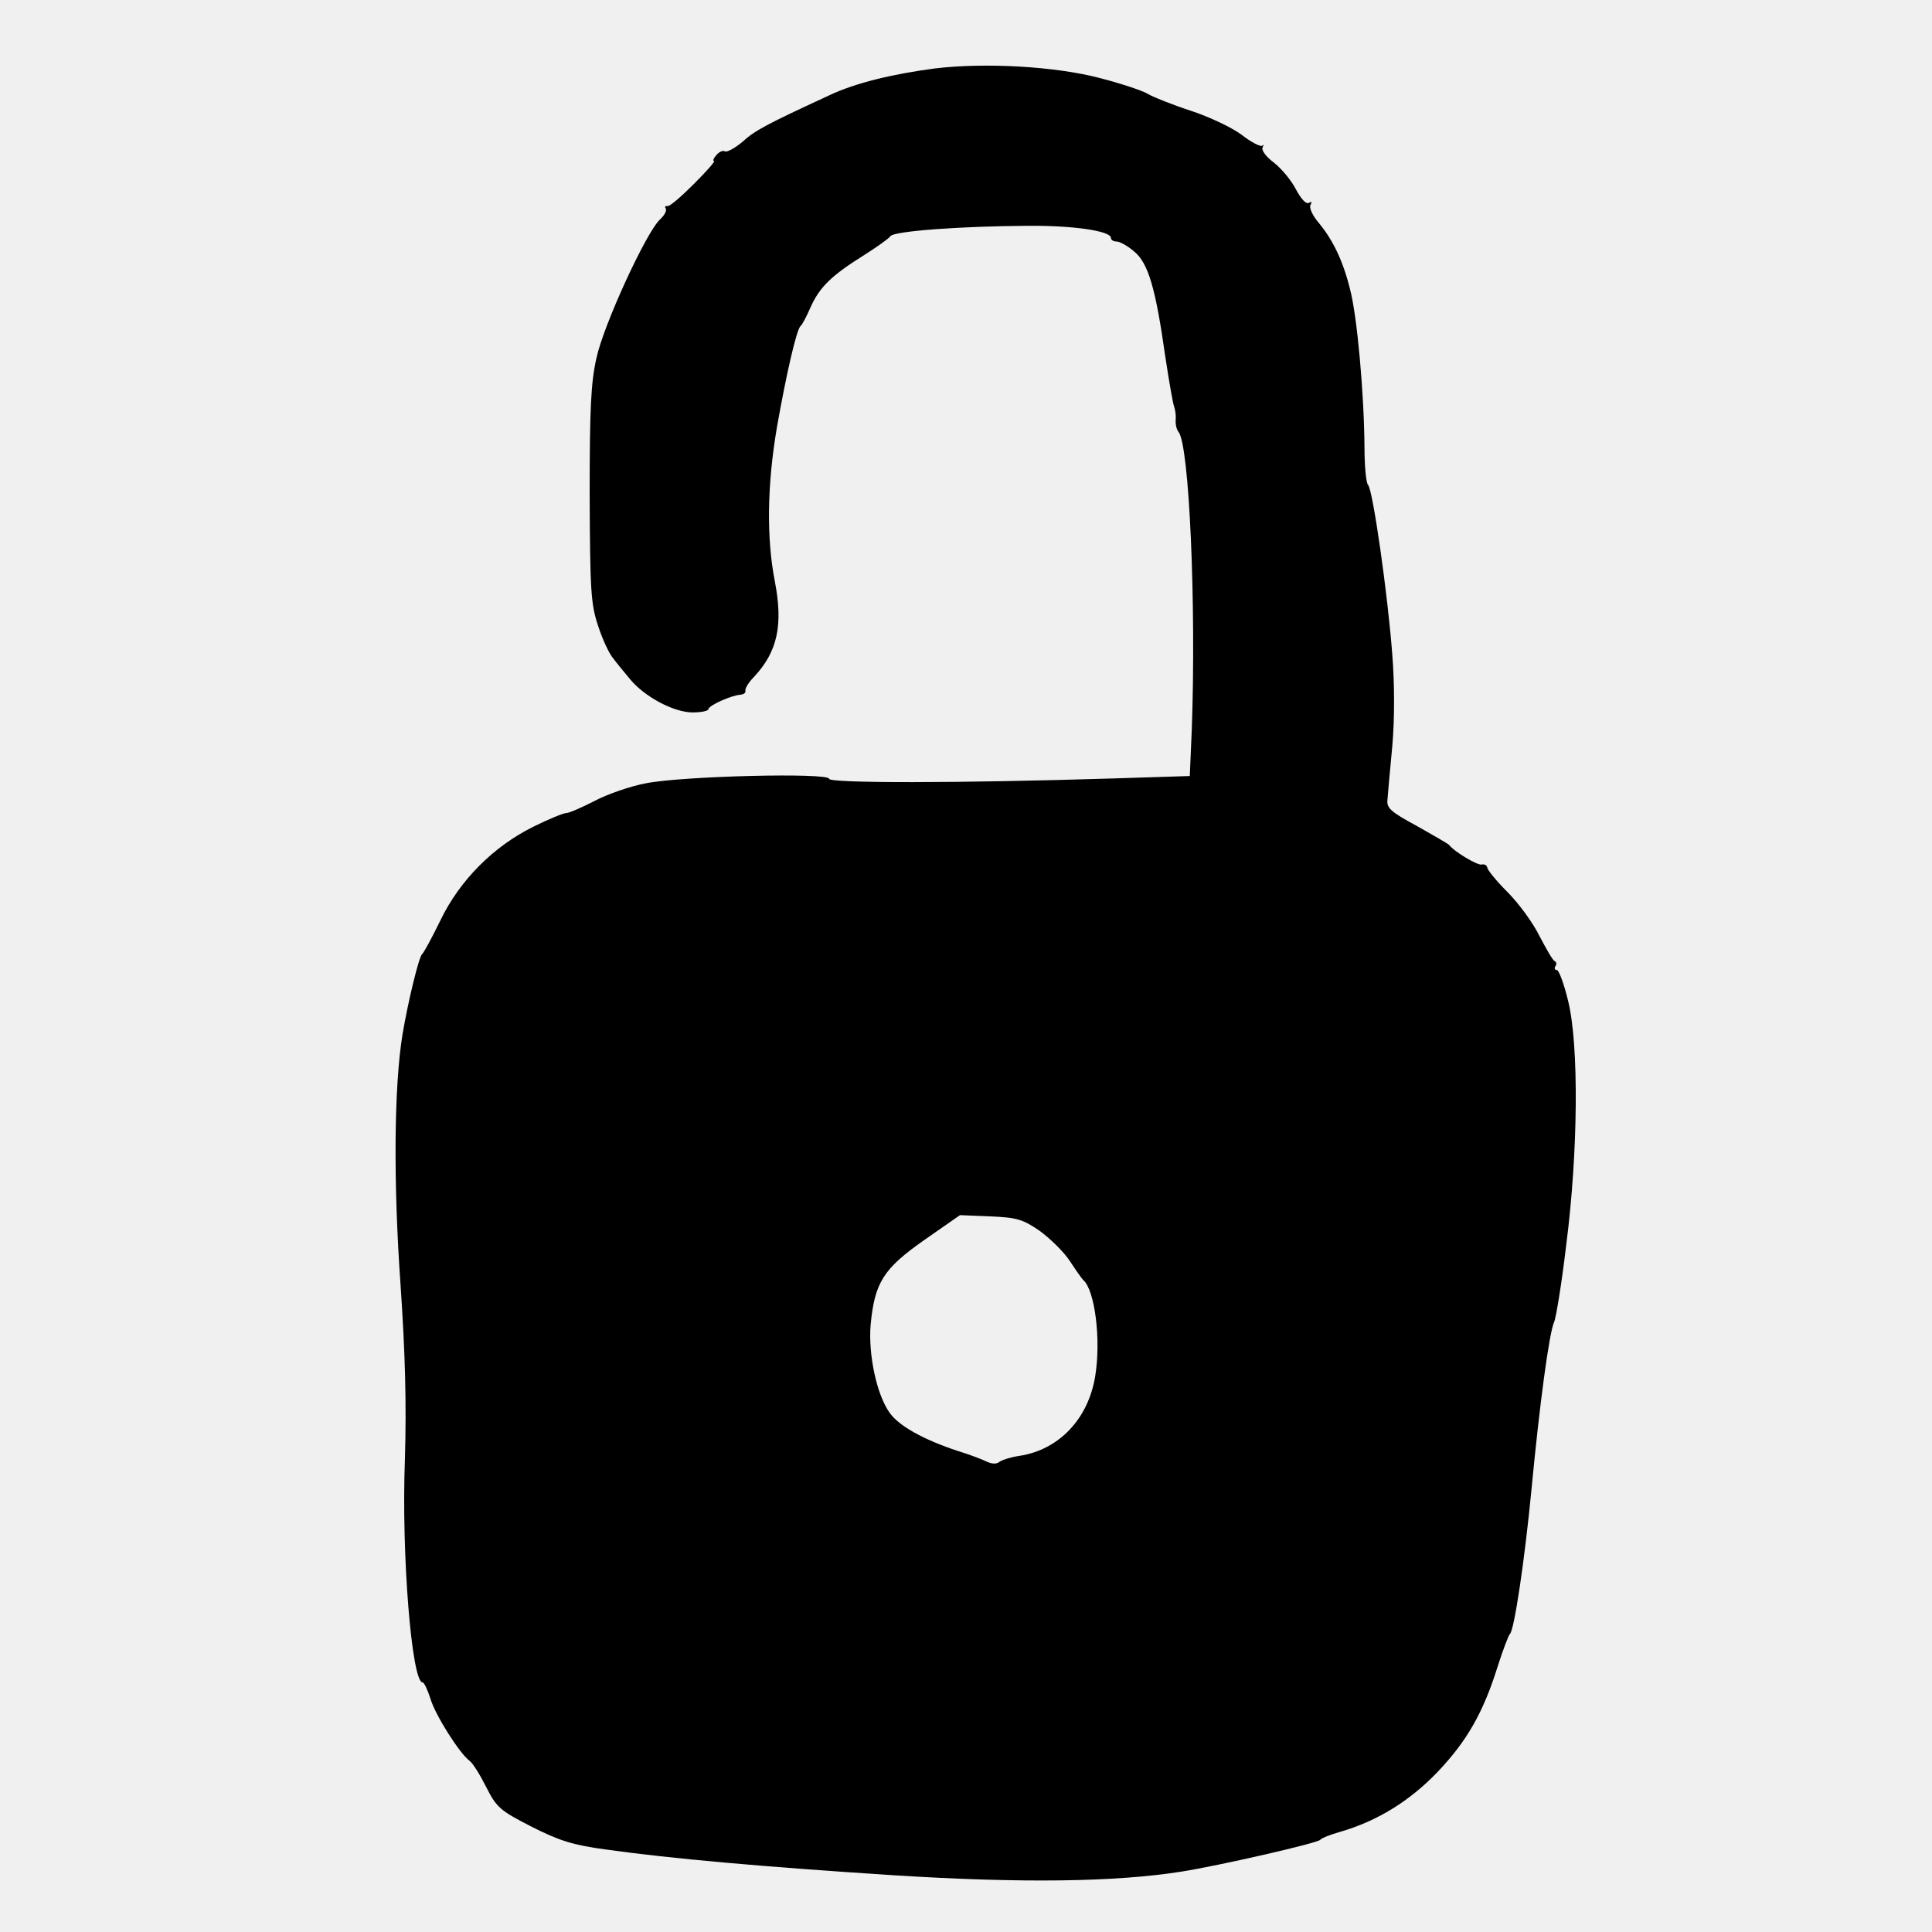
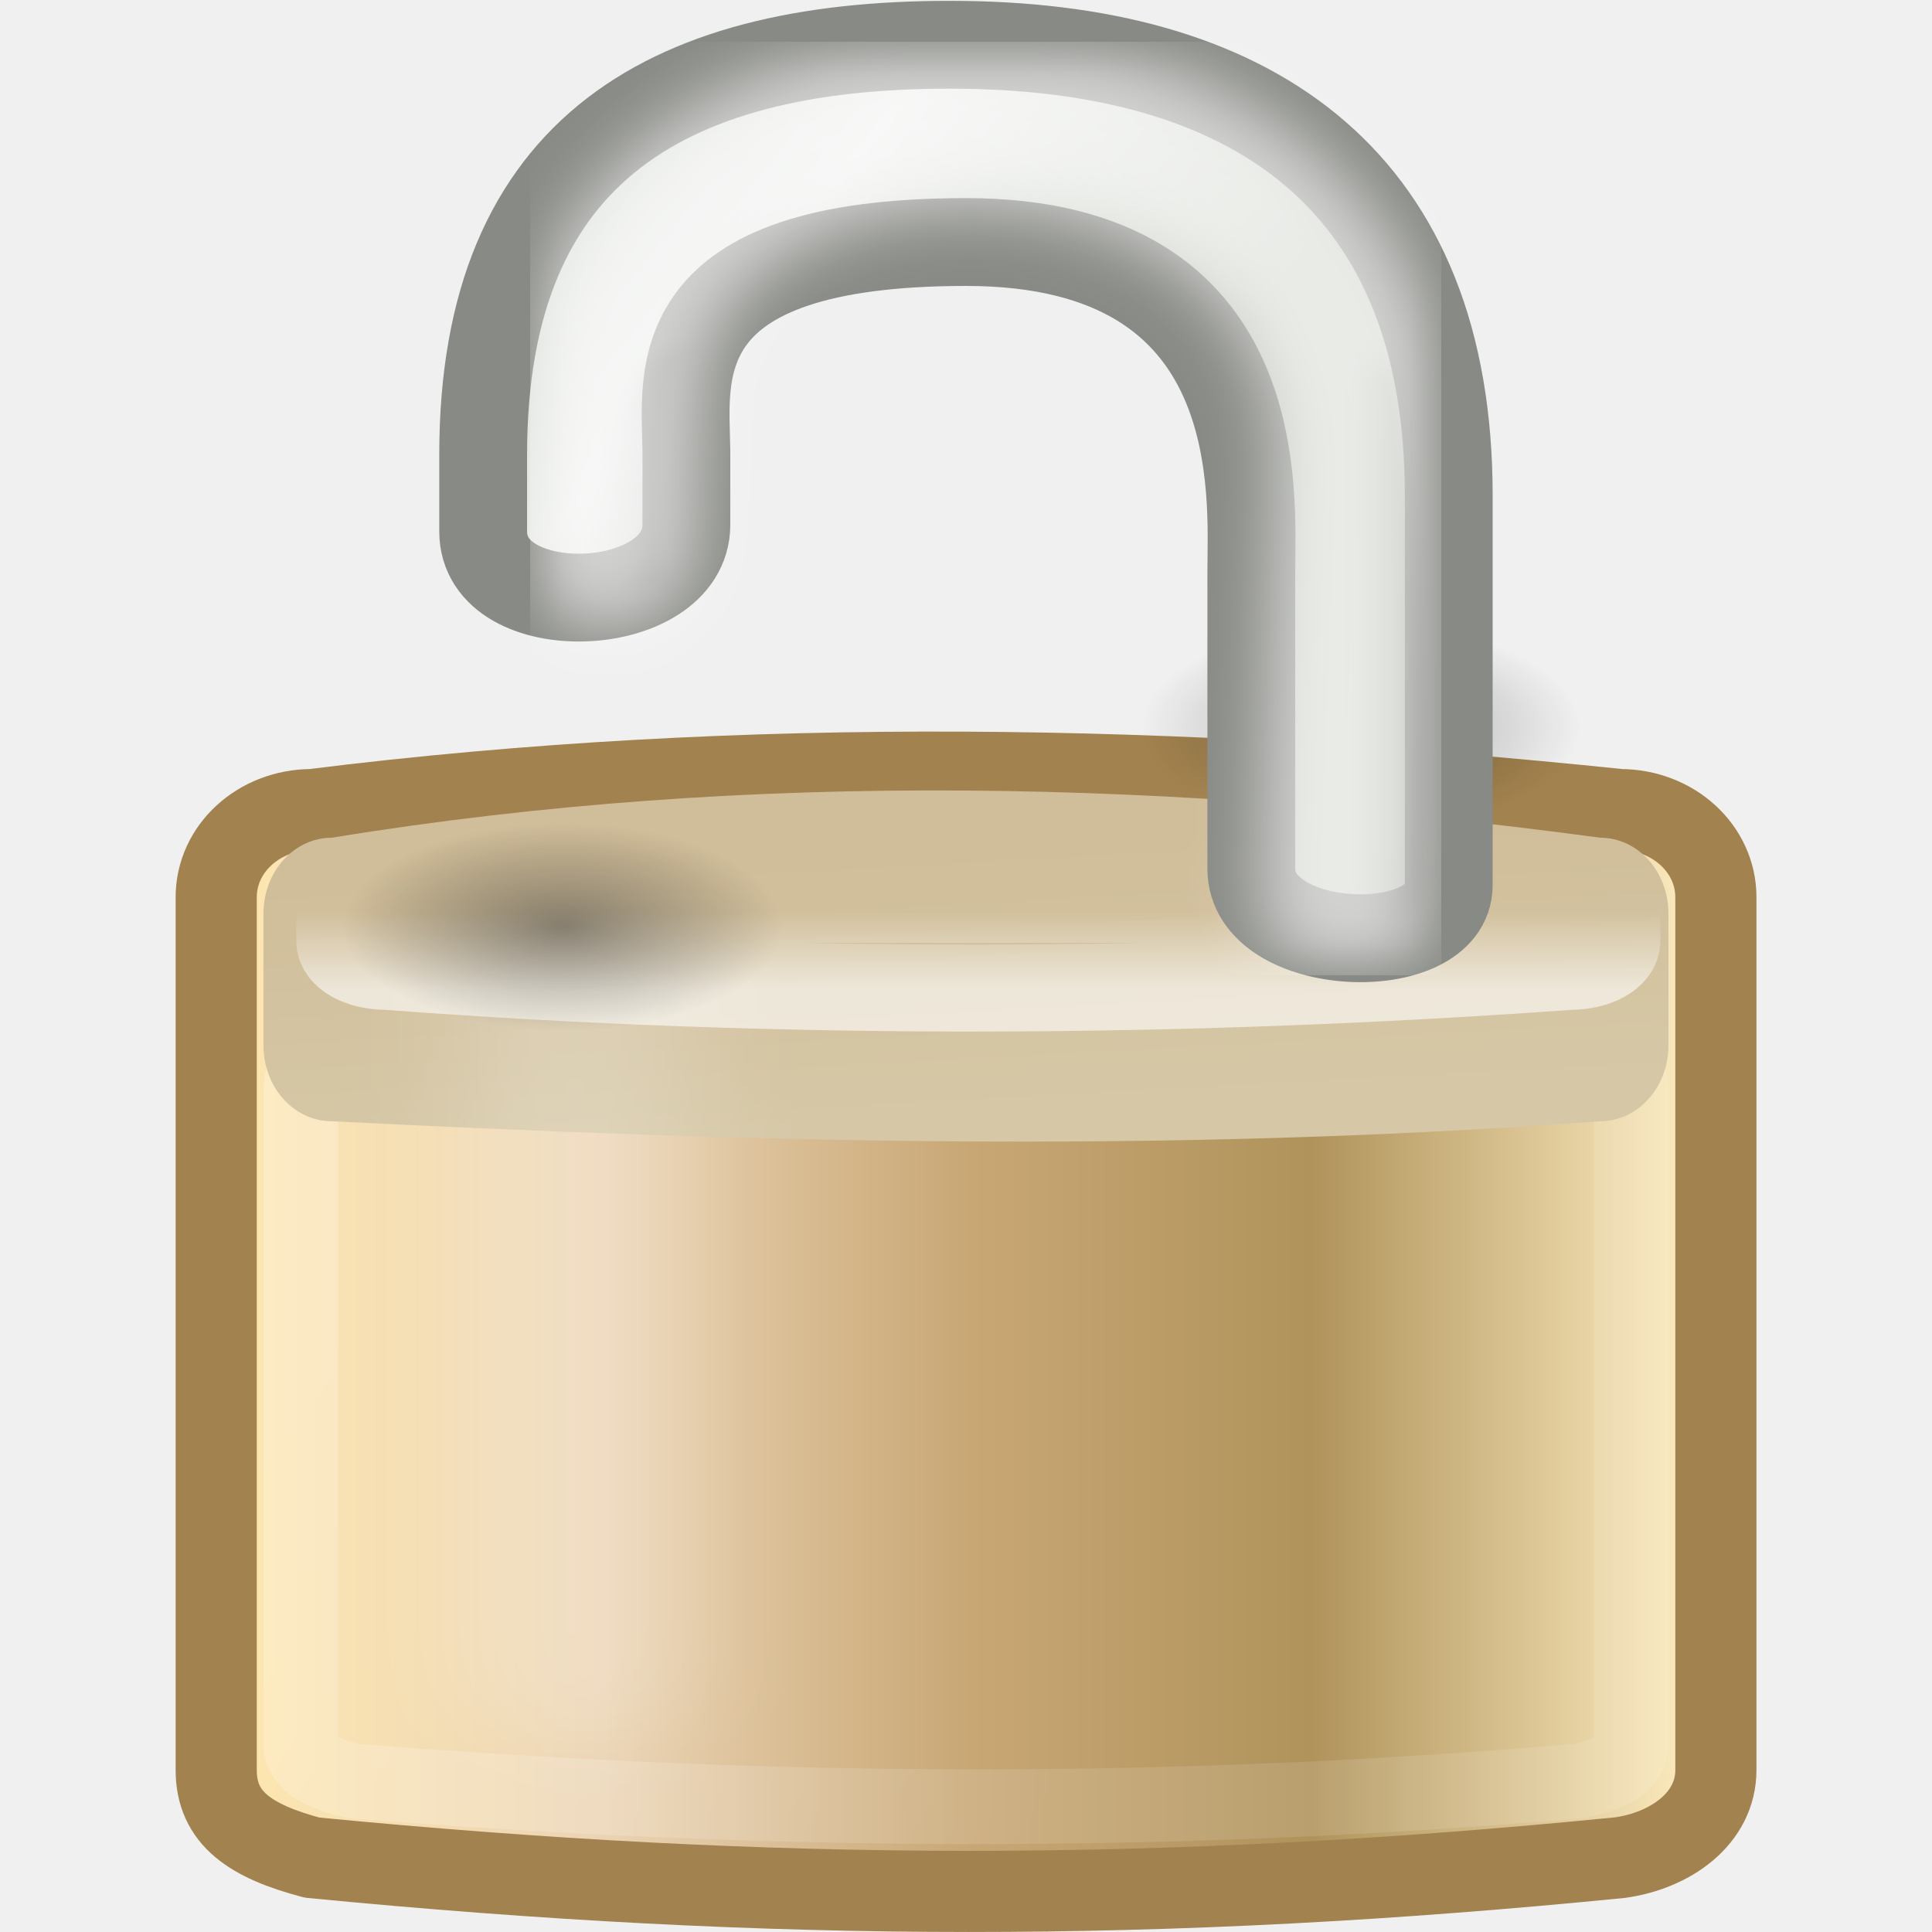
- <svg xmlns="http://www.w3.org/2000/svg" version="1.0" width="480pt" height="480pt" viewBox="0 0 480 480" preserveAspectRatio="xMidYMid meet">
-   <g transform="translate(0,480) scale(0.1,-0.1)" fill="#000000" stroke="none">
-     <path d="M2323 4630 c-106 -14 -197 -36 -261 -66 -160 -74 -186 -88 -217 -116 -19 -16 -39 -27 -44 -24 -5 3 -14 -1 -21 -9 -7 -8 -10 -15 -6 -15 4 0 -19 -26 -50 -57 -32 -32 -61 -57 -66 -55 -5 1 -7 -2 -4 -6 3 -5 -3 -17 -14 -27 -34 -31 -140 -261 -158 -344 -14 -61 -17 -127 -17 -341 1 -239 3 -271 21 -325 11 -34 28 -70 37 -80 8 -11 27 -34 42 -52 36 -44 109 -83 156 -83 22 0 39 4 39 8 0 9 58 35 80 36 8 1 13 5 12 9 -2 5 7 21 21 35 59 63 73 129 52 238 -21 108 -19 239 5 381 23 131 49 245 59 253 4 3 15 24 25 47 22 49 51 78 131 128 33 21 63 42 67 48 8 13 176 25 341 26 115 1 207 -13 207 -30 0 -5 6 -9 14 -9 8 0 28 -11 44 -25 35 -29 53 -91 77 -260 9 -60 19 -117 22 -125 3 -8 5 -23 4 -33 -1 -10 2 -24 7 -30 27 -33 44 -432 33 -738 l-5 -117 -190 -6 c-384 -12 -706 -12 -706 -1 0 16 -365 7 -455 -11 -38 -7 -96 -27 -128 -44 -31 -16 -63 -30 -70 -30 -7 0 -44 -15 -82 -34 -99 -49 -183 -133 -231 -233 -21 -43 -41 -80 -45 -83 -8 -6 -35 -117 -49 -200 -21 -129 -23 -366 -5 -620 12 -177 15 -297 11 -435 -9 -238 17 -555 44 -555 4 0 12 -18 19 -39 11 -40 73 -138 98 -156 8 -6 26 -35 41 -65 26 -51 34 -58 112 -98 69 -35 103 -46 185 -57 164 -23 391 -43 715 -64 316 -20 551 -17 715 9 95 15 339 71 345 79 3 4 25 13 50 20 93 27 173 77 242 149 73 77 113 147 149 262 13 41 27 77 30 80 11 8 37 184 54 360 20 211 44 389 56 415 5 11 19 97 30 190 30 232 32 499 5 608 -10 42 -23 77 -28 77 -5 0 -7 4 -4 9 4 5 3 11 -1 13 -5 1 -21 30 -38 62 -16 33 -52 82 -80 110 -27 27 -50 55 -50 61 -1 5 -7 9 -14 7 -11 -2 -68 32 -81 49 -3 3 -39 24 -80 47 -63 34 -75 44 -73 64 1 12 6 72 12 133 6 68 6 155 0 230 -11 147 -48 407 -60 420 -5 5 -9 47 -9 95 -1 132 -18 324 -36 392 -18 72 -43 123 -79 166 -15 18 -23 37 -19 43 4 8 3 9 -4 5 -7 -4 -19 9 -32 33 -11 22 -36 52 -55 67 -19 14 -32 31 -28 38 3 6 3 8 -1 4 -4 -3 -27 8 -51 27 -24 18 -81 45 -127 60 -46 15 -93 34 -105 41 -12 8 -66 26 -120 40 -110 29 -284 39 -410 24z m260 -2888 c26 -19 60 -52 75 -75 15 -23 30 -44 33 -47 29 -24 45 -148 30 -239 -17 -106 -90 -183 -188 -198 -21 -3 -43 -10 -50 -15 -7 -6 -19 -5 -30 0 -10 5 -43 18 -73 27 -85 28 -146 62 -169 94 -33 45 -54 146 -48 219 10 106 32 140 133 211 l89 62 75 -3 c66 -3 81 -7 123 -36z" />
-   </g>
+ <svg xmlns="http://www.w3.org/2000/svg" xmlns:xlink="http://www.w3.org/1999/xlink" version="1.0" width="512" height="512" viewBox="0 0 22 22" id="svg2">
+   <defs id="defs4">
+     <linearGradient id="linearGradient2878">
+       <stop offset="0" style="stop-color:#fee7b1;stop-opacity:1" id="stop2880" />
+       <stop offset="0.258" style="stop-color:#ebd4b4;stop-opacity:1" id="stop2882" />
+       <stop offset="0.508" style="stop-color:#c8a775;stop-opacity:1" id="stop2884" />
+       <stop offset="0.74" style="stop-color:#b0935b;stop-opacity:1" id="stop2886" />
+       <stop offset="1" style="stop-color:#fcebbf;stop-opacity:1" id="stop2888" />
+     </linearGradient>
+     <linearGradient id="linearGradient2411">
+       <stop id="stop2413" style="stop-color:#fee7b1;stop-opacity:1" offset="0" />
+       <stop id="stop2419" style="stop-color:#ebd4b4;stop-opacity:1" offset="0.258" />
+       <stop id="stop2421" style="stop-color:#c8a775;stop-opacity:1" offset="0.508" />
+       <stop id="stop2423" style="stop-color:#b0935b;stop-opacity:1" offset="0.74" />
+       <stop id="stop2415" style="stop-color:#fcebbf;stop-opacity:1" offset="1" />
+     </linearGradient>
+     <linearGradient x1="6.727" y1="32.162" x2="40.938" y2="32.162" id="linearGradient2576" xlink:href="#linearGradient2411" gradientUnits="userSpaceOnUse" gradientTransform="matrix(0.4857987,0,0,0.5667573,-0.657656,-4.755764)" />
+     <linearGradient id="linearGradient9845">
+       <stop id="stop9847" style="stop-color:white;stop-opacity:1" offset="0" />
+       <stop id="stop9849" style="stop-color:white;stop-opacity:0.495" offset="1" />
+     </linearGradient>
+     <linearGradient x1="10.907" y1="25.002" x2="30.875" y2="36.127" id="linearGradient2573" xlink:href="#linearGradient9845" gradientUnits="userSpaceOnUse" gradientTransform="matrix(0.4541292,0,0,0.5078849,0.107594,-1.993117)" />
+     <linearGradient id="linearGradient5881">
+       <stop id="stop5883" style="stop-color:#d6c8a7;stop-opacity:1" offset="0" />
+       <stop id="stop5885" style="stop-color:#d0bd99;stop-opacity:1" offset="1" />
+     </linearGradient>
+     <linearGradient x1="24.875" y1="21" x2="24.75" y2="17" id="linearGradient2570" xlink:href="#linearGradient5881" gradientUnits="userSpaceOnUse" gradientTransform="matrix(0.4705882,0,0,0.807484,-0.294082,-6.188708)" />
+     <linearGradient id="linearGradient12071">
+       <stop id="stop12073" style="stop-color:white;stop-opacity:1" offset="0" />
+       <stop id="stop12075" style="stop-color:white;stop-opacity:0" offset="1" />
+     </linearGradient>
+     <linearGradient x1="21.942" y1="21.551" x2="21.942" y2="18.038" id="linearGradient2567" xlink:href="#linearGradient12071" gradientUnits="userSpaceOnUse" gradientTransform="matrix(0.4545455,0,0,0.2515938,0.090945,5.097107)" />
+     <filter x="-0.494" y="-0.082" width="1.988" height="1.165" color-interpolation-filters="sRGB" id="filter5957">
+       <feGaussianBlur id="feGaussianBlur5959" stdDeviation="0.699" />
+     </filter>
+     <radialGradient cx="15.938" cy="20.312" r="3.312" fx="15.938" fy="20.312" id="radialGradient2563" xlink:href="#linearGradient6075" gradientUnits="userSpaceOnUse" gradientTransform="matrix(0.7547171,0,0,0.3566673,-5.528266,1.032611)" />
+     <linearGradient id="linearGradient6075">
+       <stop id="stop6077" style="stop-color:black;stop-opacity:1" offset="0" />
+       <stop id="stop6079" style="stop-color:black;stop-opacity:0" offset="1" />
+     </linearGradient>
+     <radialGradient cx="15.938" cy="20.312" r="3.312" fx="15.938" fy="20.312" id="radialGradient2560" xlink:href="#linearGradient6075" gradientUnits="userSpaceOnUse" gradientTransform="matrix(0.7547175,0,0,0.3566673,3.471729,1.032611)" />
+     <linearGradient id="linearGradient10591">
+       <stop id="stop10593" style="stop-color:#cad0c6;stop-opacity:1" offset="0" />
+       <stop id="stop10599" style="stop-color:#eaece9;stop-opacity:1" offset="0.5" />
+       <stop id="stop10595" style="stop-color:#c5cbc0;stop-opacity:1" offset="1" />
+     </linearGradient>
+     <linearGradient x1="10.651" y1="2.914" x2="27.192" y2="17.47" id="linearGradient2557" xlink:href="#linearGradient10591" gradientUnits="userSpaceOnUse" gradientTransform="matrix(0.4093677,0,0,0.4456702,1.146515,-1.679622)" />
+     <linearGradient x1="35.005" y1="14.85" x2="33.004" y2="14.85" id="linearGradient2580" xlink:href="#linearGradient6227" gradientUnits="userSpaceOnUse" gradientTransform="translate(1.682404,1.125)" />
+     <filter x="-0.242" y="-0.048" width="1.485" height="1.095" color-interpolation-filters="sRGB" id="filter6251">
+       <feGaussianBlur id="feGaussianBlur6253" stdDeviation="0.244" />
+     </filter>
+     <linearGradient id="linearGradient6227">
+       <stop id="stop6229" style="stop-color:black;stop-opacity:1" offset="0" />
+       <stop id="stop6231" style="stop-color:black;stop-opacity:0" offset="1" />
+     </linearGradient>
+     <linearGradient x1="32.128" y1="13.789" x2="35.021" y2="13.789" id="linearGradient2578" xlink:href="#linearGradient6227" gradientUnits="userSpaceOnUse" gradientTransform="translate(-19.53283,1.743718)" />
+     <filter color-interpolation-filters="sRGB" id="filter5745">
+       <feGaussianBlur id="feGaussianBlur5747" stdDeviation="0.836" />
+     </filter>
+     <linearGradient xlink:href="#linearGradient2411" id="linearGradient3667" gradientUnits="userSpaceOnUse" gradientTransform="matrix(0.4857987,0,0,0.5667573,-0.657656,-4.755764)" x1="6.727" y1="32.162" x2="40.938" y2="32.162" />
+     <linearGradient xlink:href="#linearGradient9845" id="linearGradient3669" gradientUnits="userSpaceOnUse" gradientTransform="matrix(0.4541292,0,0,0.5078849,0.107594,-1.993117)" x1="10.907" y1="25.002" x2="30.875" y2="36.127" />
+     <linearGradient xlink:href="#linearGradient5881" id="linearGradient3671" gradientUnits="userSpaceOnUse" gradientTransform="matrix(0.4705882,0,0,0.807484,-0.294082,-6.188708)" x1="24.875" y1="21" x2="24.75" y2="17" />
+     <linearGradient xlink:href="#linearGradient12071" id="linearGradient3673" gradientUnits="userSpaceOnUse" gradientTransform="matrix(0.4545455,0,0,0.2515938,0.090945,5.097107)" x1="21.942" y1="21.551" x2="21.942" y2="18.038" />
+     <radialGradient xlink:href="#linearGradient6075" id="radialGradient3675" gradientUnits="userSpaceOnUse" gradientTransform="matrix(0.7547171,0,0,0.3566673,-5.528266,1.032611)" cx="15.938" cy="20.312" fx="15.938" fy="20.312" r="3.312" />
+     <radialGradient xlink:href="#linearGradient6075" id="radialGradient3677" gradientUnits="userSpaceOnUse" gradientTransform="matrix(0.7547175,0,0,0.3566673,3.471729,1.032611)" cx="15.938" cy="20.312" fx="15.938" fy="20.312" r="3.312" />
+     <linearGradient xlink:href="#linearGradient10591" id="linearGradient3679" gradientUnits="userSpaceOnUse" gradientTransform="matrix(0.4093677,0,0,0.4456702,1.146515,-1.679622)" x1="10.651" y1="2.914" x2="27.192" y2="17.47" />
+     <linearGradient xlink:href="#linearGradient6227" id="linearGradient3681" gradientUnits="userSpaceOnUse" gradientTransform="translate(1.682404,1.125)" x1="35.005" y1="14.85" x2="33.004" y2="14.85" />
+     <linearGradient xlink:href="#linearGradient6227" id="linearGradient3683" gradientUnits="userSpaceOnUse" gradientTransform="translate(-19.53283,1.743718)" x1="32.128" y1="13.789" x2="35.021" y2="13.789" />
+     <linearGradient xlink:href="#linearGradient10591" id="linearGradient3689" gradientUnits="userSpaceOnUse" gradientTransform="matrix(0.4093677,0,0,0.4456702,1.146515,-1.679622)" x1="10.651" y1="2.914" x2="27.192" y2="17.47" />
+     <radialGradient xlink:href="#linearGradient6075" id="radialGradient3692" gradientUnits="userSpaceOnUse" gradientTransform="matrix(0.7547175,0,0,0.3566673,3.471729,1.032611)" cx="15.938" cy="20.312" fx="15.938" fy="20.312" r="3.312" />
+     <radialGradient xlink:href="#linearGradient6227" id="radialGradient3695" gradientUnits="userSpaceOnUse" gradientTransform="matrix(0.7547171,0,0,0.3566673,-5.621486,3.312272)" cx="15.938" cy="20.312" fx="15.938" fy="20.312" r="3.312" />
+     <linearGradient xlink:href="#linearGradient12071" id="linearGradient3699" gradientUnits="userSpaceOnUse" gradientTransform="matrix(0.4407324,0,0,0.2541774,0.5622904,5.792523)" x1="21.942" y1="21.551" x2="21.942" y2="18.038" />
+     <linearGradient xlink:href="#linearGradient5881" id="linearGradient3702" gradientUnits="userSpaceOnUse" gradientTransform="matrix(0.4705882,0,0,0.807484,-0.294082,-4.188708)" x1="24.875" y1="21" x2="24.75" y2="17" />
+     <linearGradient xlink:href="#linearGradient9845" id="linearGradient3705" gradientUnits="userSpaceOnUse" gradientTransform="matrix(0.4586379,0,0,0.3642614,-5.4795525e-4,4.442118)" x1="10.907" y1="25.002" x2="30.875" y2="36.127" />
+     <linearGradient xlink:href="#linearGradient2878" id="linearGradient3708" gradientUnits="userSpaceOnUse" gradientTransform="matrix(0.4879745,0,0,0.4815787,-0.7098697,-0.7716848)" x1="6.727" y1="32.162" x2="40.938" y2="32.162" />
+   </defs>
+   <path style="fill:url(#linearGradient3708);fill-opacity:1;fill-rule:evenodd;stroke:#a2824e;stroke-width:0.924;stroke-linecap:round;stroke-linejoin:round;stroke-miterlimit:4;stroke-opacity:1;stroke-dashoffset:0" id="rect1314" d="m 3.553,9.219 c 4.92,-0.615 9.892,-0.52 14.895,0 0.604,0 1.091,0.445 1.091,0.997 l 0,9.94 c 0,0.553 -0.518,0.917 -1.091,0.997 -5.187,0.515 -9.635,0.511 -14.895,0 -0.698,-0.186 -1.091,-0.445 -1.091,-0.997 l 0,-9.94 c 0,-0.553 0.486,-0.997 1.091,-0.997 z" />
+   <path style="opacity:0.38;fill:none;stroke:url(#linearGradient3705);stroke-width:0.851;stroke-linecap:round;stroke-linejoin:round;stroke-miterlimit:4;stroke-opacity:0.601;stroke-dashoffset:0" id="rect6903" d="m 4.017,11.968 13.966,0 c 0.328,0 0.591,0.191 0.591,0.428 l 0,7.456 c 0,0.237 -0.234,0.347 -0.591,0.428 -4.567,0.392 -9.074,0.391 -13.966,0 -0.328,-0.081 -0.591,-0.191 -0.591,-0.428 l 0,-7.456 c 0,-0.237 0.264,-0.428 0.591,-0.428 z" />
+   <path style="fill:url(#linearGradient3702);fill-opacity:1;fill-rule:evenodd;stroke:none;stroke-width:2;marker:none;visibility:visible;display:inline;overflow:visible" id="rect1460" d="m 3.779,9.539 c 4.814,-0.786 9.627,-0.646 14.441,0 0.432,0 0.779,0.386 0.779,0.865 l 0,1.499 c 0,0.479 -0.348,0.865 -0.779,0.865 -5.023,0.371 -9.645,0.239 -14.441,0 -0.432,0 -0.779,-0.386 -0.779,-0.865 l 0,-1.499 c 0,-0.479 0.348,-0.865 0.779,-0.865 z" />
+   <path style="opacity:0.6;fill:none;stroke:url(#linearGradient3699);stroke-width:0.99;stroke-linecap:round;stroke-linejoin:round;stroke-miterlimit:4;stroke-opacity:1;stroke-dashoffset:0;marker:none;visibility:visible;display:inline;overflow:visible" id="rect1593" d="m 4.397,10.241 13.486,0 c 0.293,0 0.529,0.131 0.529,0.293 l 0,0.177 c 0,0.162 -0.236,0.293 -0.529,0.293 -4.453,0.32 -8.957,0.34 -13.486,0 -0.293,0 -0.529,-0.131 -0.529,-0.293 l 0,-0.177 c 0,-0.162 0.236,-0.293 0.529,-0.293 z" />
+   <rect style="opacity:0.2;fill:#ffffff;fill-opacity:1;fill-rule:evenodd;stroke:none;stroke-width:1;marker:none;visibility:visible;display:inline;overflow:visible;filter:url(#filter5957);enable-background:accumulate" id="rect5887" transform="matrix(0.923405,0,0,0.5777374,-8.226979,-3.356468)" y="23.226" x="14.594" ry="1.608" rx="1.608" height="16.971" width="2.828" />
+   <path style="fill:url(#radialGradient3695);fill-opacity:1;fill-rule:evenodd;stroke:none;stroke-width:1;marker:none;visibility:visible;display:inline;overflow:visible;enable-background:accumulate;opacity:0.391" id="path6073" d="m 8.907,10.557 c 0,0.653 -1.119,1.181 -2.5,1.181 -1.381,0 -2.5,-0.529 -2.5,-1.181 0,-0.653 1.119,-1.181 2.5,-1.181 1.381,0 2.5,0.529 2.5,1.181 z" />
+   <path style="opacity:0.3;fill:url(#radialGradient3692);fill-opacity:1;fill-rule:evenodd;stroke:none;stroke-width:1;marker:none;visibility:visible;display:inline;overflow:visible;enable-background:accumulate" id="path6083" d="m 18,8.277 c 0,0.653 -1.119,1.181 -2.5,1.181 -1.381,0 -2.5,-0.529 -2.5,-1.181 0,-0.653 1.119,-1.181 2.5,-1.181 1.381,0 2.5,0.529 2.5,1.181 z" />
+   <path style="fill:url(#linearGradient3689);fill-opacity:1;fill-rule:evenodd;stroke:#888a85;stroke-width:1;stroke-linecap:butt;stroke-linejoin:miter;stroke-miterlimit:4;stroke-opacity:1;stroke-dasharray:none" id="path2086" d="m 5.502,6.053 0,-0.878 c 0,-3.507 2.152,-4.708 5.477,-4.664 3.343,0.044 5.518,1.581 5.518,5.13 l 0,4.438 c 0,0.871 -2.248,0.795 -2.248,-0.186 l 0,-3.361 c 0,-0.891 0.233,-3.776 -3.247,-3.776 -3.451,0 -3.2,1.504 -3.186,2.374 l 0,0.844 c 0,1.049 -2.314,1.138 -2.314,0.078 z" />
+   <path style="opacity:0.182;fill:url(#linearGradient3681);fill-opacity:1;fill-rule:evenodd;stroke:none;filter:url(#filter6251)" id="rect1345" transform="matrix(0.4093677,0,0,0.6166619,1.146515,-2.573869)" d="m 34.687,10.837 1.264,0.125 c 0.927,2.823 0.736,9.51 0.736,9.51 -0.062,1.125 -2.031,0.531 -2,0 l 0,-9.635 z" />
+   <path style="opacity:0.141;fill:url(#linearGradient3683);fill-opacity:1;fill-rule:evenodd;stroke:none;filter:url(#filter6251)" id="path6332" transform="matrix(-0.4093677,0,0,0.2733483,13.04224,0.791338)" d="m 12.927,11.544 0.372,0.169 c 1.72,1.055 2.174,9.378 2.174,9.378 -0.062,1.125 -2.031,0.531 -2,0 0,0 0.378,-6.871 -0.545,-9.547 z" />
+   <path style="opacity:0.624;fill:none;stroke:#ffffff;stroke-width:4.421;stroke-linecap:round;stroke-linejoin:miter;stroke-miterlimit:4;stroke-opacity:1;stroke-dasharray:none;stroke-dashoffset:0;marker:none;visibility:visible;display:inline;overflow:visible;filter:url(#filter5745);enable-background:accumulate" id="path5675" transform="matrix(0.459148,0,0,0.4456703,0.5376645,0.339428)" d="m 13.877,13.12 0.125,-3.526 c 0,-9.876 18.688,-10.049 18.688,1.503 l -0.406,11.058" />
</svg>
